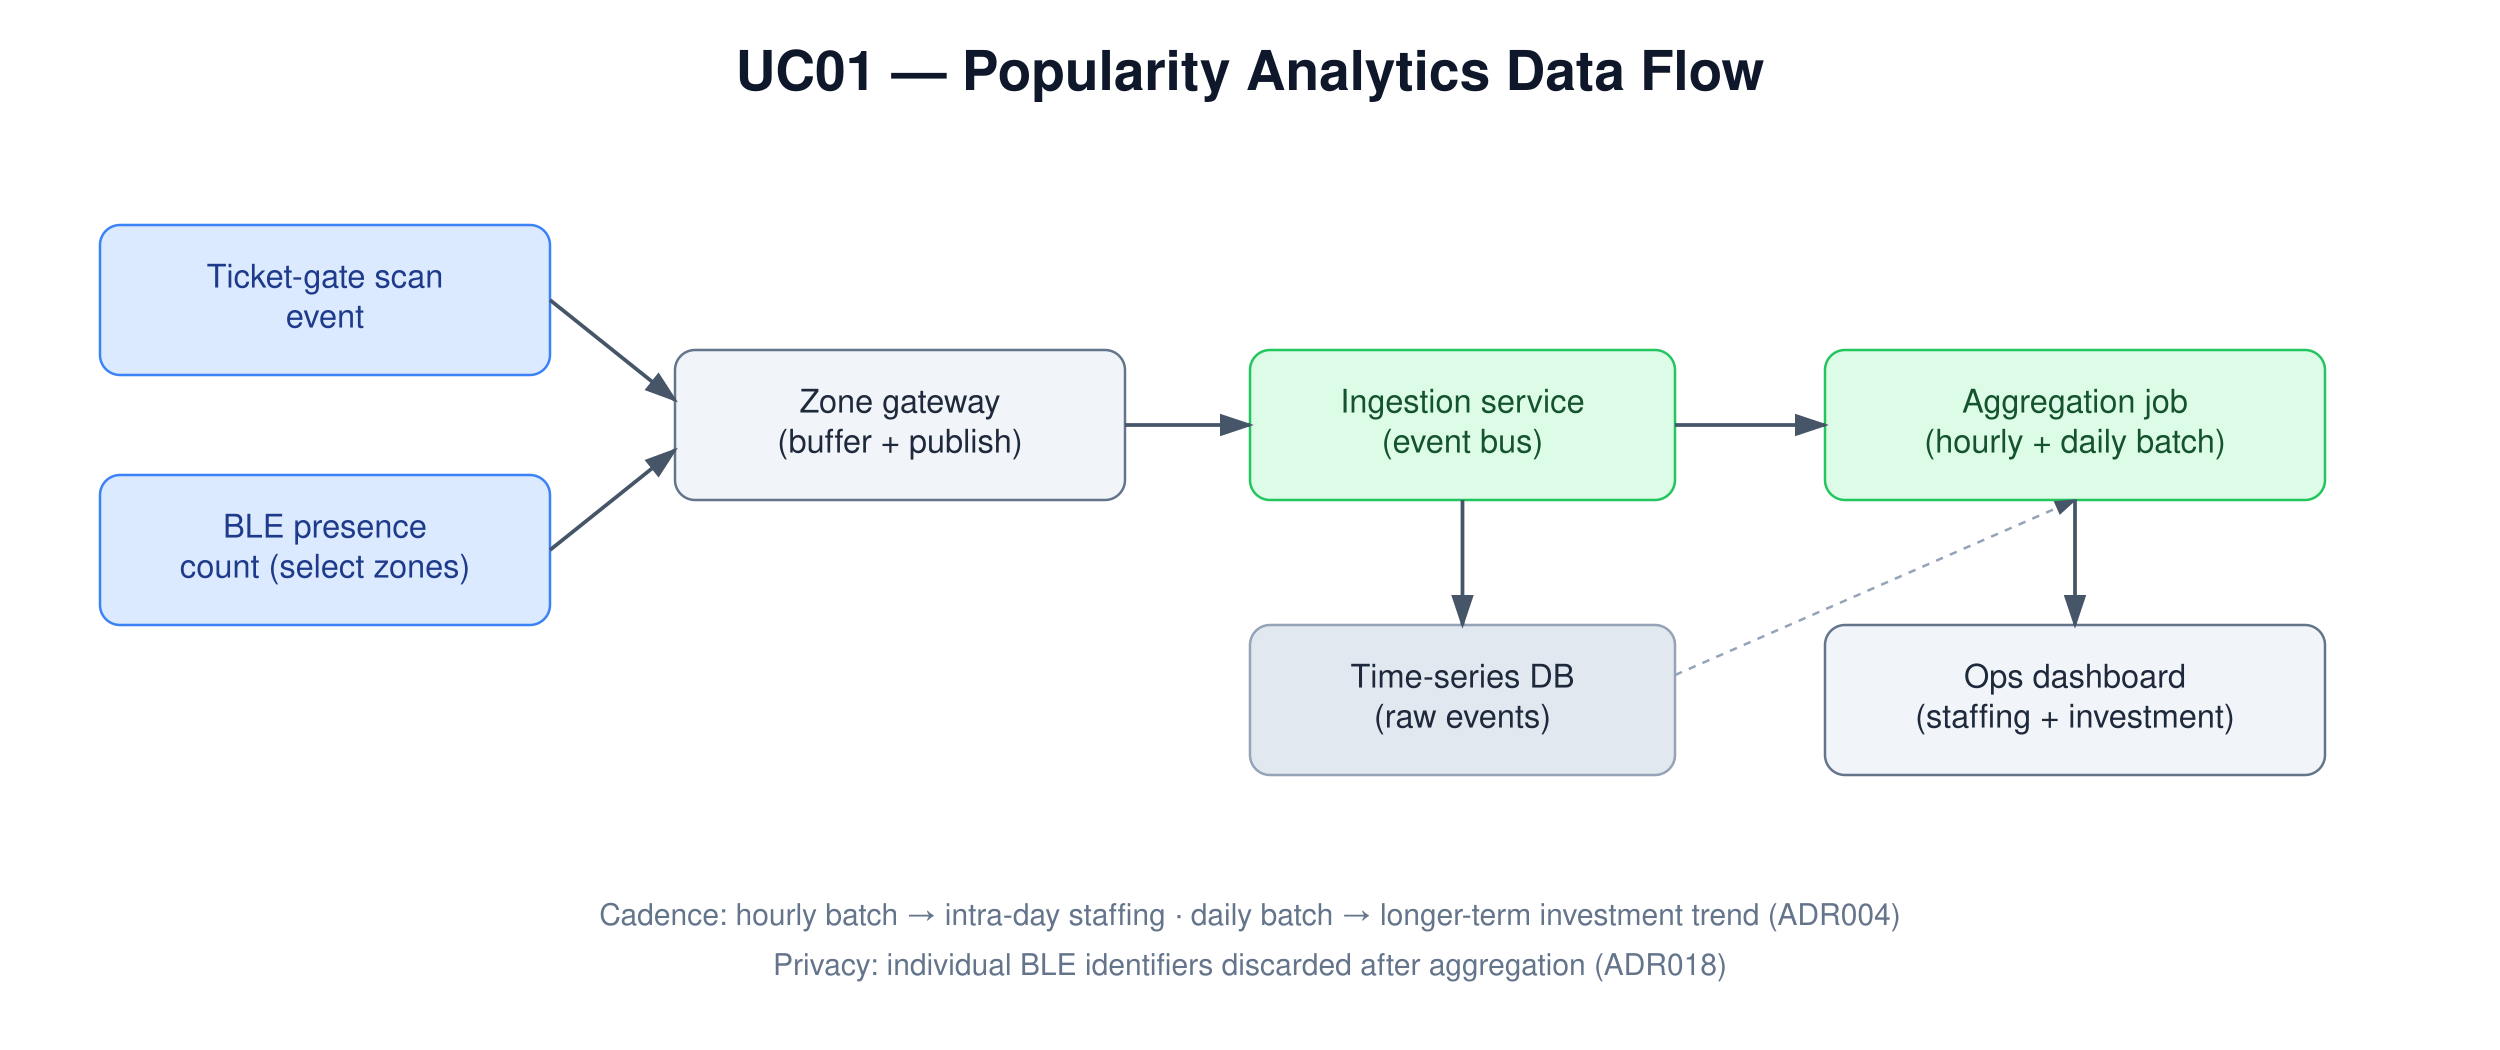
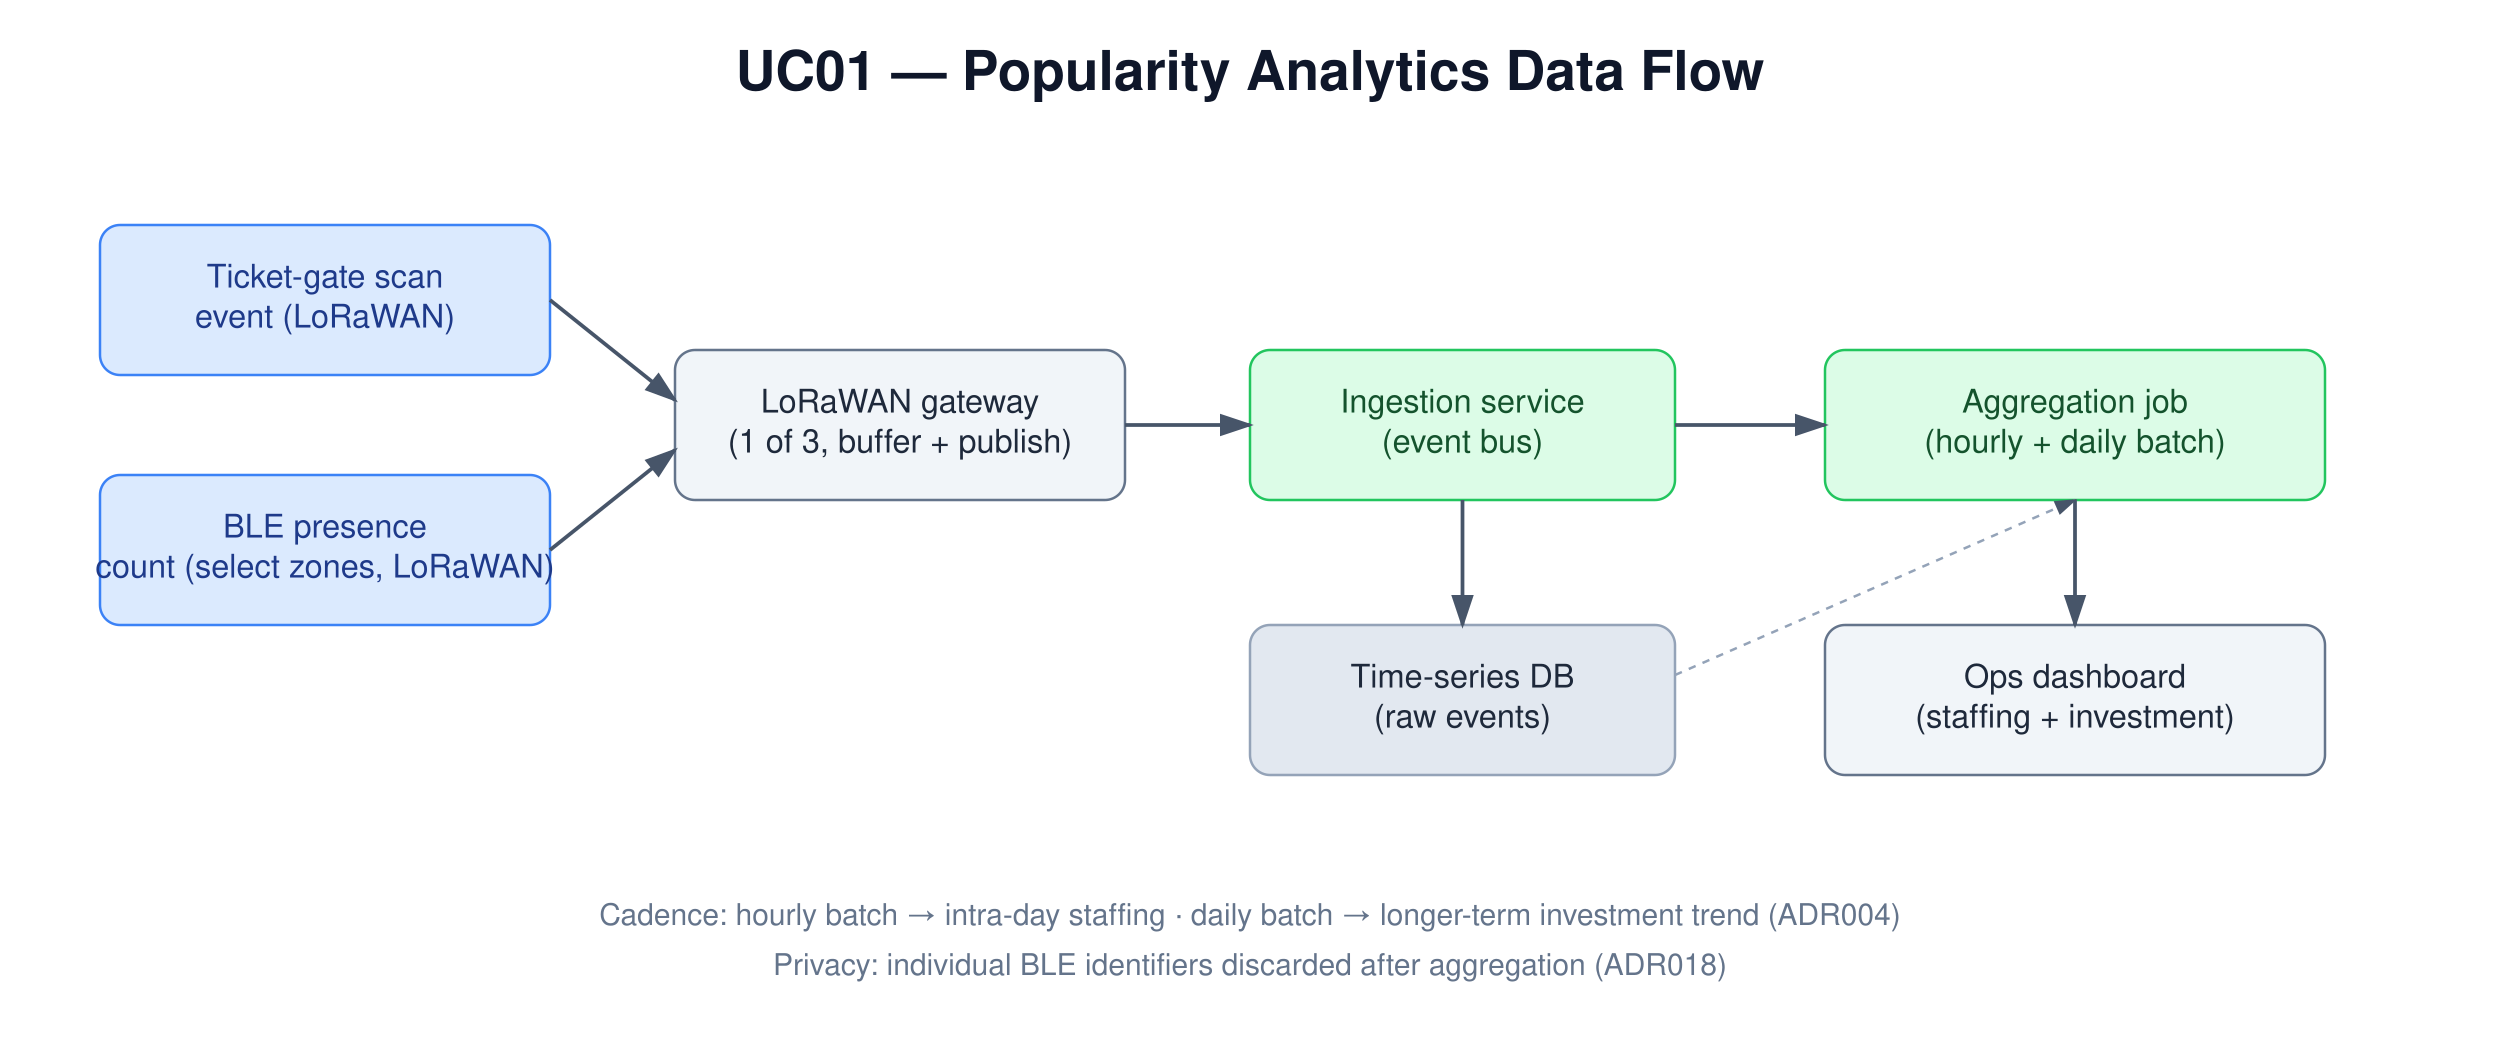
<svg xmlns="http://www.w3.org/2000/svg" viewBox="0 0 1000 420" font-family="Helvetica, Arial, sans-serif">
  <defs>
    <marker id="a3" markerWidth="10" markerHeight="10" refX="8" refY="3" orient="auto" markerUnits="strokeWidth">
      <path d="M0,0 L0,6 L9,3 z" fill="#475569" />
    </marker>
  </defs>
  <rect width="1000" height="420" fill="#ffffff" />
  <text x="500" y="36" text-anchor="middle" font-size="22" font-weight="700" fill="#0f172a">UC01 — Popularity Analytics Data Flow</text>
  <rect x="40" y="90" width="180" height="60" rx="8" fill="#dbeafe" stroke="#3b82f6" />
  <text x="130" y="115" text-anchor="middle" font-size="13" fill="#1e3a8a">Ticket-gate scan</text>
-   <text x="130" y="131" text-anchor="middle" font-size="13" fill="#1e3a8a">event</text>
+   <text x="130" y="131" text-anchor="middle" font-size="13" fill="#1e3a8a">event (LoRaWAN)</text>
  <rect x="40" y="190" width="180" height="60" rx="8" fill="#dbeafe" stroke="#3b82f6" />
  <text x="130" y="215" text-anchor="middle" font-size="13" fill="#1e3a8a">BLE presence</text>
-   <text x="130" y="231" text-anchor="middle" font-size="13" fill="#1e3a8a">count (select zones)</text>
+   <text x="130" y="231" text-anchor="middle" font-size="13" fill="#1e3a8a">count (select zones, LoRaWAN)</text>
  <rect x="270" y="140" width="180" height="60" rx="8" fill="#f1f5f9" stroke="#64748b" />
-   <text x="360" y="165" text-anchor="middle" font-size="13" fill="#1e293b">Zone gateway</text>
-   <text x="360" y="181" text-anchor="middle" font-size="13" fill="#1e293b">(buffer + publish)</text>
+   <text x="360" y="165" text-anchor="middle" font-size="13" fill="#1e293b">LoRaWAN gateway</text>
+   <text x="360" y="181" text-anchor="middle" font-size="13" fill="#1e293b">(1 of 3, buffer + publish)</text>
  <line x1="220" y1="120" x2="270" y2="160" stroke="#475569" stroke-width="1.5" marker-end="url(#a3)" />
  <line x1="220" y1="220" x2="270" y2="180" stroke="#475569" stroke-width="1.5" marker-end="url(#a3)" />
  <rect x="500" y="140" width="170" height="60" rx="8" fill="#dcfce7" stroke="#22c55e" />
  <text x="585" y="165" text-anchor="middle" font-size="13" fill="#14532d">Ingestion service</text>
  <text x="585" y="181" text-anchor="middle" font-size="13" fill="#14532d">(event bus)</text>
  <line x1="450" y1="170" x2="500" y2="170" stroke="#475569" stroke-width="1.5" marker-end="url(#a3)" />
  <rect x="500" y="250" width="170" height="60" rx="8" fill="#e2e8f0" stroke="#94a3b8" />
  <text x="585" y="275" text-anchor="middle" font-size="13" fill="#1e293b">Time-series DB</text>
  <text x="585" y="291" text-anchor="middle" font-size="13" fill="#1e293b">(raw events)</text>
  <line x1="585" y1="200" x2="585" y2="250" stroke="#475569" stroke-width="1.5" marker-end="url(#a3)" />
  <rect x="730" y="140" width="200" height="60" rx="8" fill="#dcfce7" stroke="#22c55e" />
  <text x="830" y="165" text-anchor="middle" font-size="13" fill="#14532d">Aggregation job</text>
  <text x="830" y="181" text-anchor="middle" font-size="13" fill="#14532d">(hourly + daily batch)</text>
  <line x1="670" y1="170" x2="730" y2="170" stroke="#475569" stroke-width="1.5" marker-end="url(#a3)" />
  <line x1="670" y1="270" x2="830" y2="200" stroke="#94a3b8" stroke-width="1" stroke-dasharray="3,3" marker-end="url(#a3)" />
  <rect x="730" y="250" width="200" height="60" rx="8" fill="#f1f5f9" stroke="#64748b" />
  <text x="830" y="275" text-anchor="middle" font-size="13" fill="#1e293b">Ops dashboard</text>
  <text x="830" y="291" text-anchor="middle" font-size="13" fill="#1e293b">(staffing + investment)</text>
  <line x1="830" y1="200" x2="830" y2="250" stroke="#475569" stroke-width="1.5" marker-end="url(#a3)" />
  <text x="500" y="370" text-anchor="middle" font-size="12" fill="#64748b">Cadence: hourly batch → intra-day staffing · daily batch → longer-term investment trend (ADR004)</text>
  <text x="500" y="390" text-anchor="middle" font-size="12" fill="#64748b">Privacy: individual BLE identifiers discarded after aggregation (ADR018)</text>
</svg>
